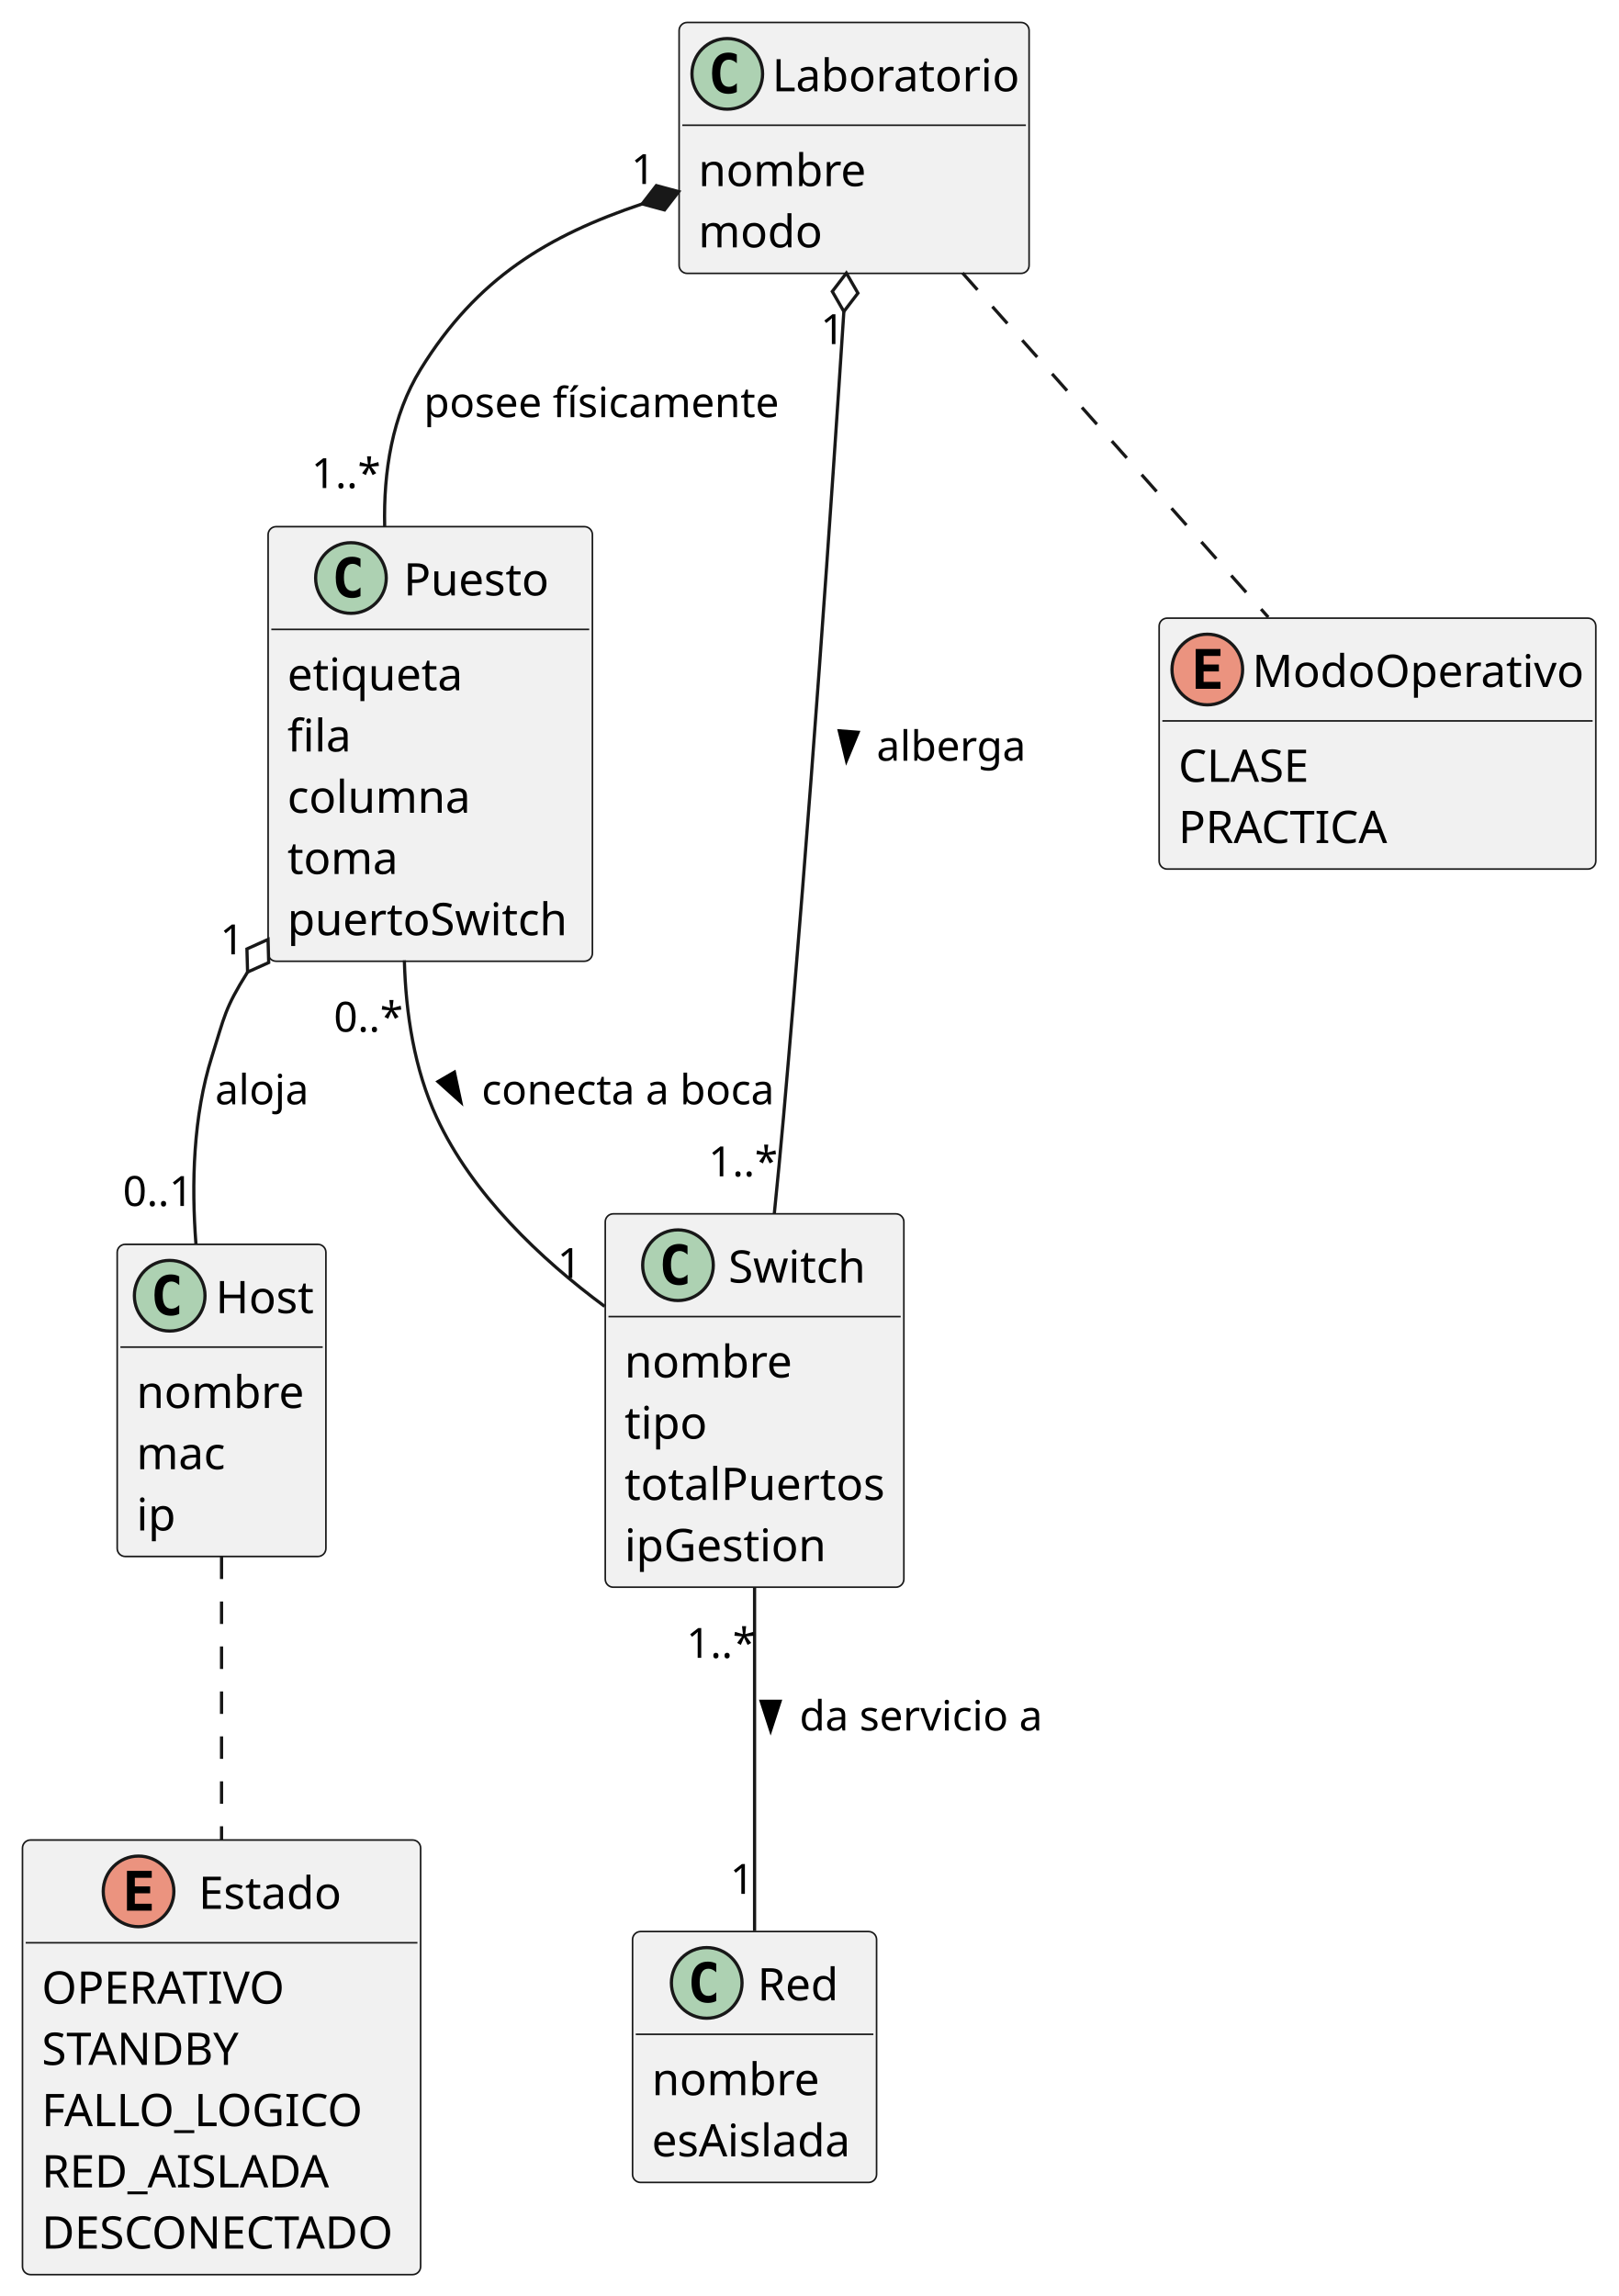
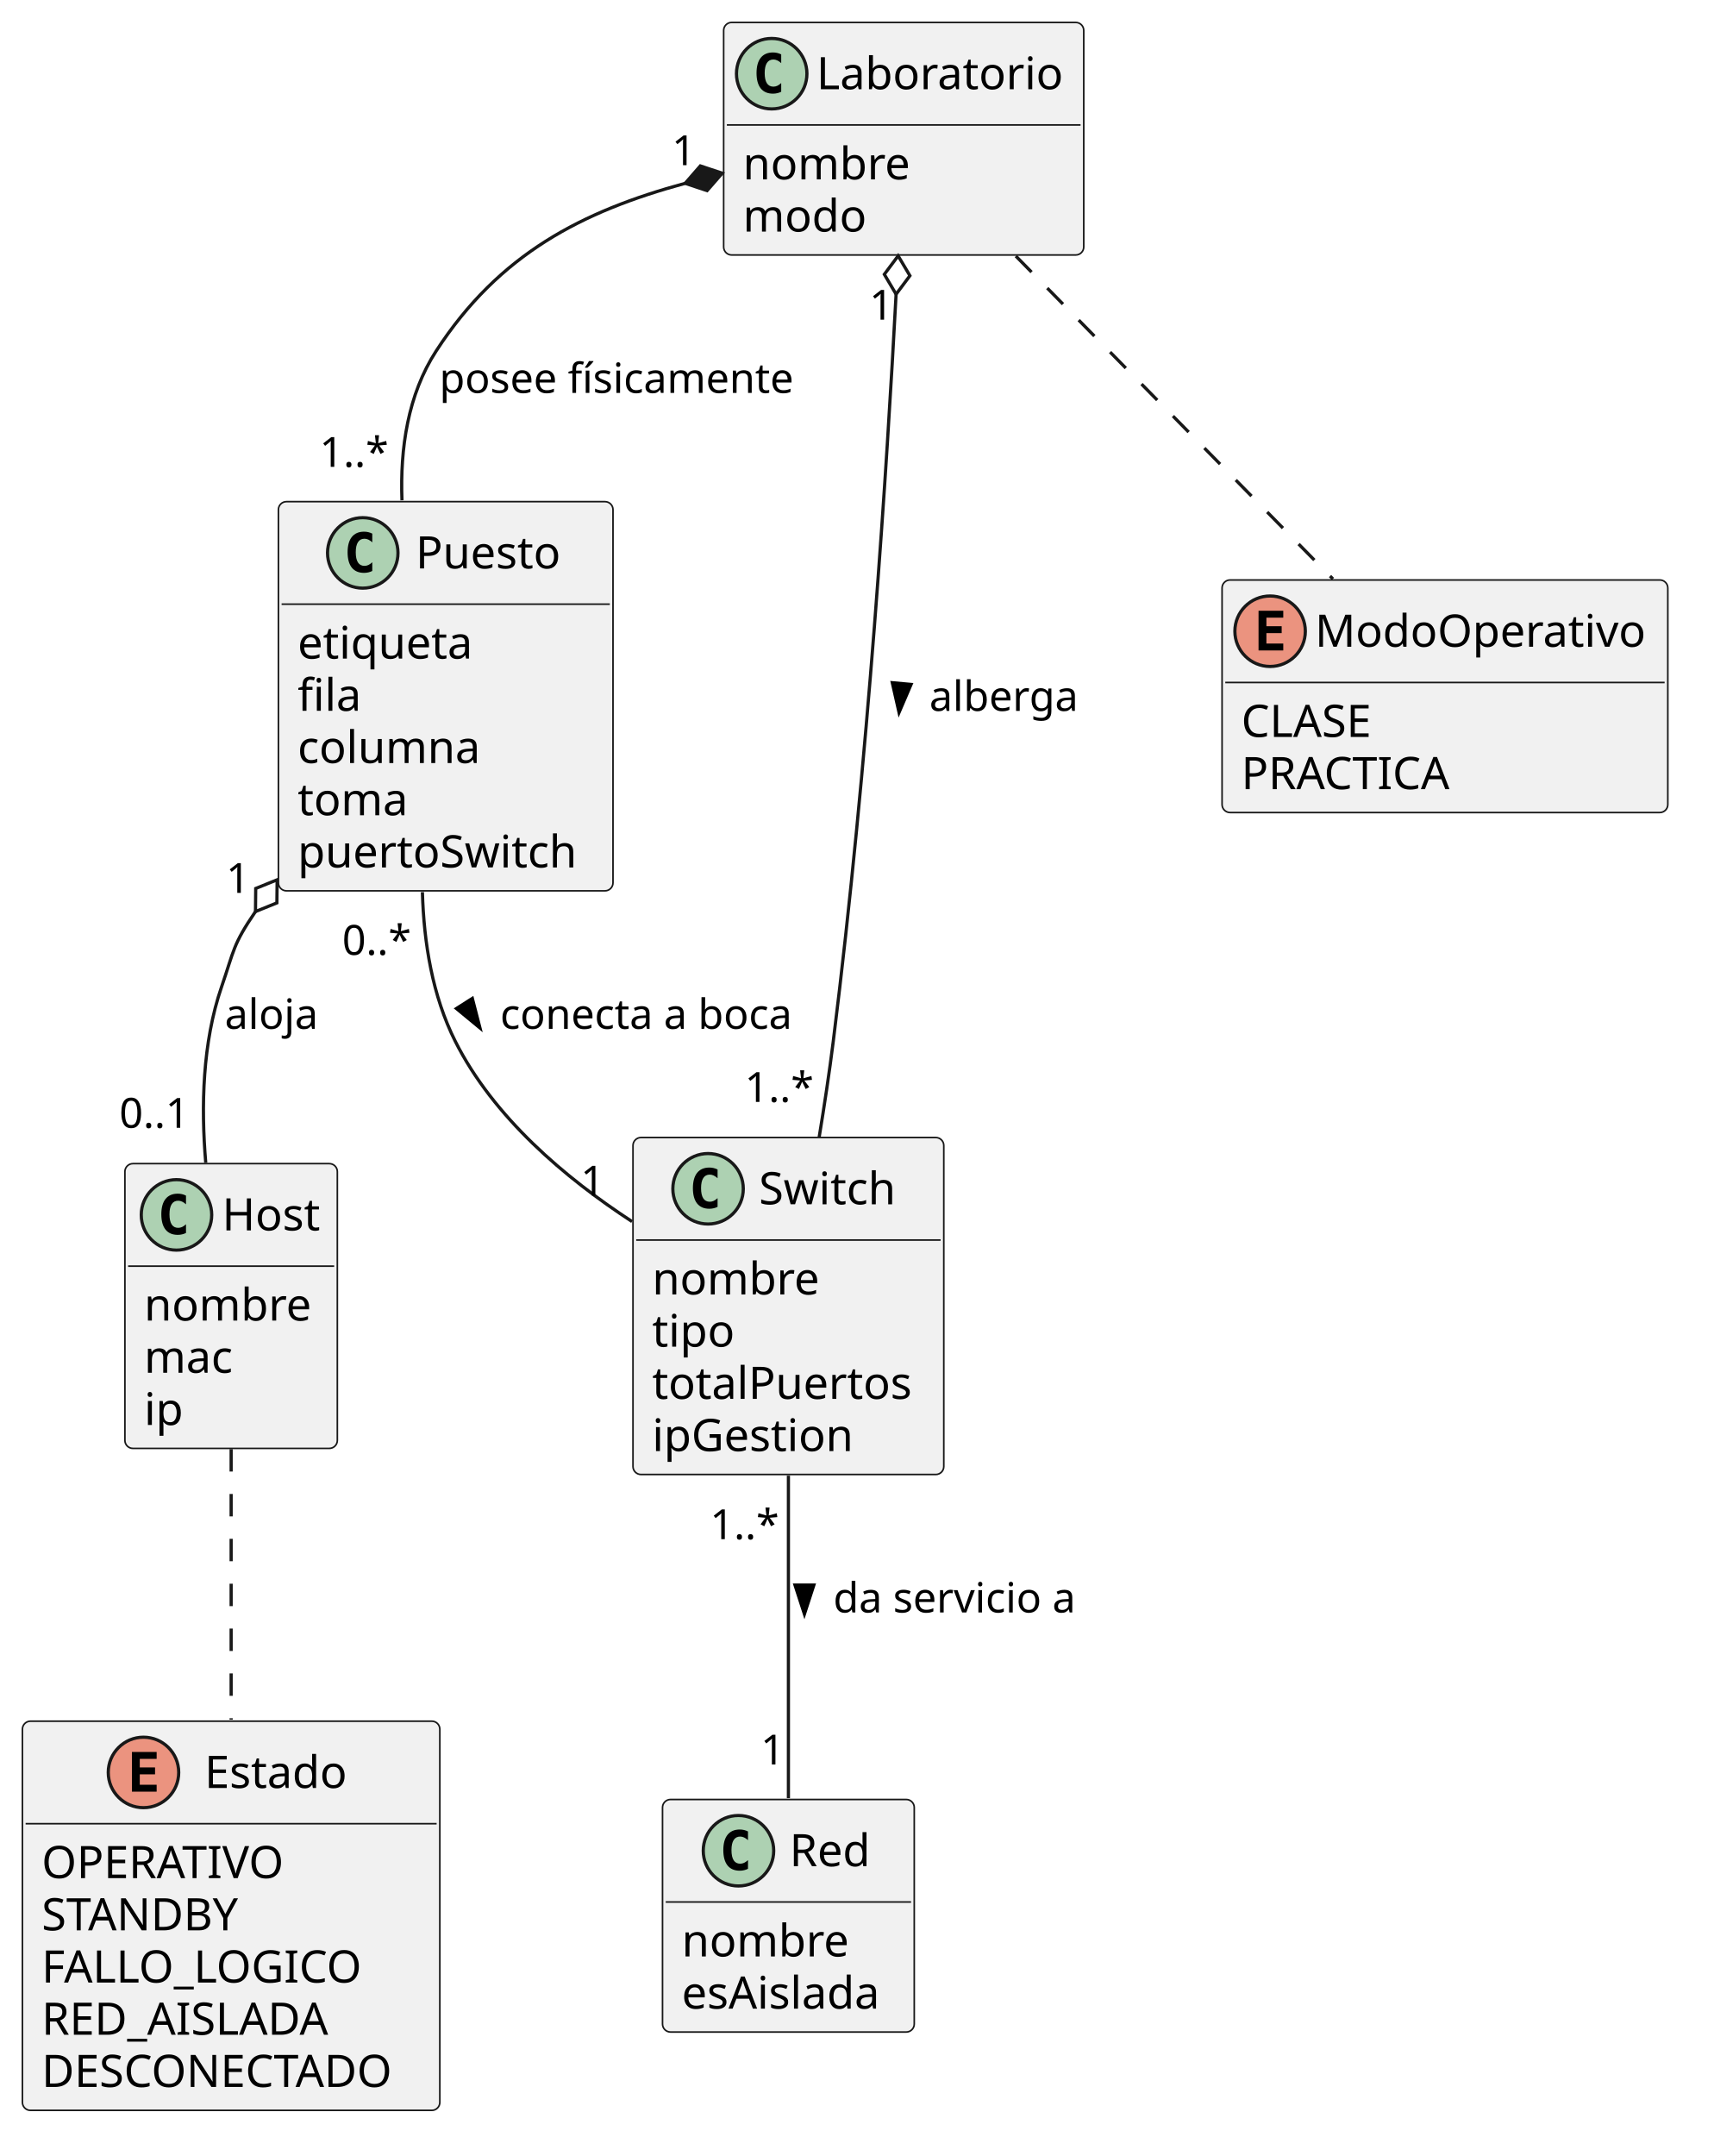
- <svg xmlns="http://www.w3.org/2000/svg" contentStyleType="text/css" height="715px" preserveAspectRatio="none" style="width:504px;height:715px;background:#FFFFFF;" version="1.1" viewBox="0 0 504 715" width="504px" zoomAndPan="magnify">
+ <svg xmlns="http://www.w3.org/2000/svg" version="1.1" data-diagram-type="CLASS" style="width:535px;height:673px;background:#FFFFFF;" width="535px" height="673px" viewBox="0 0 535 673" zoomAndPan="magnify" preserveAspectRatio="none" contentStyleType="text/css">
  <defs />
-   <g>
-     <g id="elem_Laboratorio">
-       <rect codeLine="4" fill="#F1F1F1" height="78.136" id="Laboratorio" rx="2.5" ry="2.5" style="stroke:#181818;stroke-width:0.5;" width="109" x="211.5" y="7" />
-       <ellipse cx="226.5" cy="23" fill="#ADD1B2" rx="11" ry="11" style="stroke:#181818;stroke-width:1.0;" />
-       <path d="M229.469,28.641 Q228.891,28.938 228.25,29.078 Q227.609,29.234 226.906,29.234 Q224.406,29.234 223.078,27.594 Q221.766,25.938 221.766,22.812 Q221.766,19.688 223.078,18.031 Q224.406,16.375 226.906,16.375 Q227.609,16.375 228.25,16.531 Q228.906,16.688 229.469,16.984 L229.469,19.703 Q228.844,19.125 228.25,18.859 Q227.656,18.578 227.031,18.578 Q225.688,18.578 225,19.656 Q224.312,20.719 224.312,22.812 Q224.312,24.906 225,25.984 Q225.688,27.047 227.031,27.047 Q227.656,27.047 228.25,26.781 Q228.844,26.5 229.469,25.922 L229.469,28.641 Z " fill="#000000" />
-       <text fill="#000000" font-family="sans-serif" font-size="14" lengthAdjust="spacing" textLength="77" x="240.5" y="28.432">Laboratorio</text>
-       <line style="stroke:#181818;stroke-width:0.5;" x1="212.5" x2="319.5" y1="39" y2="39" />
-       <text fill="#000000" font-family="sans-serif" font-size="14" lengthAdjust="spacing" textLength="53" x="217.5" y="57.966">nombre</text>
-       <text fill="#000000" font-family="sans-serif" font-size="14" lengthAdjust="spacing" textLength="38" x="217.5" y="77.034">modo</text>
+   <g font-family="sans-serif" lengthAdjust="spacing">
+     <g class="entity" data-qualified-name="Laboratorio" id="ent0001" data-source-line="3">
+       <rect x="225.95" y="7" width="112.432" height="72.594" fill="#F1F1F1" style="stroke:#181818;stroke-width:0.5;" rx="2.5" ry="2.5" />
+       <ellipse cx="240.95" cy="23" rx="11" ry="11" fill="#ADD1B2" style="stroke:#181818;stroke-width:1;" />
+       <path d="M243.919,28.641 Q243.341,28.938 242.7,29.078 Q242.059,29.234 241.356,29.234 Q238.856,29.234 237.528,27.594 Q236.216,25.938 236.216,22.813 Q236.216,19.688 237.528,18.031 Q238.856,16.375 241.356,16.375 Q242.059,16.375 242.7,16.531 Q243.356,16.688 243.919,16.984 L243.919,19.703 Q243.294,19.125 242.7,18.859 Q242.106,18.578 241.481,18.578 Q240.138,18.578 239.45,19.656 Q238.763,20.719 238.763,22.813 Q238.763,24.906 239.45,25.984 Q240.138,27.047 241.481,27.047 Q242.106,27.047 242.7,26.781 Q243.294,26.5 243.919,25.922 L243.919,28.641 Z " fill="#000" />
+       <text x="254.95" y="27.847" fill="#000" font-size="14" textLength="80.432">Laboratorio</text>
+       <line x1="226.95" y1="39" x2="337.382" y2="39" style="stroke:#181818;stroke-width:0.5;" />
+       <text x="231.95" y="55.995" fill="#000" font-size="14" textLength="54.332">nombre</text>
+       <text x="231.95" y="72.292" fill="#000" font-size="14" textLength="39.655">modo</text>
    </g>
-     <g id="elem_Puesto">
-       <rect codeLine="9" fill="#F1F1F1" height="135.34" id="Puesto" rx="2.5" ry="2.5" style="stroke:#181818;stroke-width:0.5;" width="101" x="83.5" y="164" />
-       <ellipse cx="109.3" cy="180" fill="#ADD1B2" rx="11" ry="11" style="stroke:#181818;stroke-width:1.0;" />
-       <path d="M112.269,185.641 Q111.691,185.938 111.05,186.078 Q110.409,186.234 109.706,186.234 Q107.206,186.234 105.878,184.594 Q104.566,182.938 104.566,179.812 Q104.566,176.688 105.878,175.031 Q107.206,173.375 109.706,173.375 Q110.409,173.375 111.05,173.531 Q111.706,173.688 112.269,173.984 L112.269,176.703 Q111.644,176.125 111.05,175.859 Q110.456,175.578 109.831,175.578 Q108.487,175.578 107.8,176.656 Q107.112,177.719 107.112,179.812 Q107.112,181.906 107.8,182.984 Q108.487,184.047 109.831,184.047 Q110.456,184.047 111.05,183.781 Q111.644,183.5 112.269,182.922 L112.269,185.641 Z " fill="#000000" />
-       <text fill="#000000" font-family="sans-serif" font-size="14" lengthAdjust="spacing" textLength="45" x="125.7" y="185.432">Puesto</text>
-       <line style="stroke:#181818;stroke-width:0.5;" x1="84.5" x2="183.5" y1="196" y2="196" />
-       <text fill="#000000" font-family="sans-serif" font-size="14" lengthAdjust="spacing" textLength="56" x="89.5" y="214.966">etiqueta</text>
-       <text fill="#000000" font-family="sans-serif" font-size="14" lengthAdjust="spacing" textLength="21" x="89.5" y="234.034">fila</text>
-       <text fill="#000000" font-family="sans-serif" font-size="14" lengthAdjust="spacing" textLength="58" x="89.5" y="253.102">columna</text>
-       <text fill="#000000" font-family="sans-serif" font-size="14" lengthAdjust="spacing" textLength="34" x="89.5" y="272.17">toma</text>
-       <text fill="#000000" font-family="sans-serif" font-size="14" lengthAdjust="spacing" textLength="89" x="89.5" y="291.238">puertoSwitch</text>
+     <g class="entity" data-qualified-name="Puesto" id="ent0002" data-source-line="8">
+       <rect x="86.93" y="156.59" width="104.47" height="121.484" fill="#F1F1F1" style="stroke:#181818;stroke-width:0.5;" rx="2.5" ry="2.5" />
+       <ellipse cx="113.267" cy="172.59" rx="11" ry="11" fill="#ADD1B2" style="stroke:#181818;stroke-width:1;" />
+       <path d="M116.235,178.231 Q115.657,178.527 115.017,178.668 Q114.376,178.824 113.673,178.824 Q111.173,178.824 109.845,177.184 Q108.532,175.527 108.532,172.402 Q108.532,169.277 109.845,167.621 Q111.173,165.965 113.673,165.965 Q114.376,165.965 115.017,166.121 Q115.673,166.277 116.235,166.574 L116.235,169.293 Q115.61,168.715 115.017,168.449 Q114.423,168.168 113.798,168.168 Q112.454,168.168 111.767,169.246 Q111.079,170.309 111.079,172.402 Q111.079,174.496 111.767,175.574 Q112.454,176.637 113.798,176.637 Q114.423,176.637 115.017,176.371 Q115.61,176.09 116.235,175.512 L116.235,178.231 Z " fill="#000" />
+       <text x="129.786" y="177.437" fill="#000" font-size="14" textLength="47.277">Puesto</text>
+       <line x1="87.93" y1="188.59" x2="190.4" y2="188.59" style="stroke:#181818;stroke-width:0.5;" />
+       <text x="92.93" y="205.585" fill="#000" font-size="14" textLength="58.434">etiqueta</text>
+       <text x="92.93" y="221.882" fill="#000" font-size="14" textLength="21.287">fila</text>
+       <text x="92.93" y="238.179" fill="#000" font-size="14" textLength="60.115">columna</text>
+       <text x="92.93" y="254.476" fill="#000" font-size="14" textLength="36.271">toma</text>
+       <text x="92.93" y="270.773" fill="#000" font-size="14" textLength="92.47">puertoSwitch</text>
    </g>
-     <g id="elem_Host">
-       <rect codeLine="17" fill="#F1F1F1" height="97.204" id="Host" rx="2.5" ry="2.5" style="stroke:#181818;stroke-width:0.5;" width="65" x="36.5" y="387.5" />
-       <ellipse cx="52.85" cy="403.5" fill="#ADD1B2" rx="11" ry="11" style="stroke:#181818;stroke-width:1.0;" />
-       <path d="M55.819,409.141 Q55.241,409.438 54.6,409.578 Q53.959,409.734 53.256,409.734 Q50.756,409.734 49.428,408.094 Q48.116,406.438 48.116,403.312 Q48.116,400.188 49.428,398.531 Q50.756,396.875 53.256,396.875 Q53.959,396.875 54.6,397.031 Q55.256,397.188 55.819,397.484 L55.819,400.203 Q55.194,399.625 54.6,399.359 Q54.006,399.078 53.381,399.078 Q52.038,399.078 51.35,400.156 Q50.663,401.219 50.663,403.312 Q50.663,405.406 51.35,406.484 Q52.038,407.547 53.381,407.547 Q54.006,407.547 54.6,407.281 Q55.194,407 55.819,406.422 L55.819,409.141 Z " fill="#000000" />
-       <text fill="#000000" font-family="sans-serif" font-size="14" lengthAdjust="spacing" textLength="30" x="67.15" y="408.932">Host</text>
-       <line style="stroke:#181818;stroke-width:0.5;" x1="37.5" x2="100.5" y1="419.5" y2="419.5" />
-       <text fill="#000000" font-family="sans-serif" font-size="14" lengthAdjust="spacing" textLength="53" x="42.5" y="438.466">nombre</text>
-       <text fill="#000000" font-family="sans-serif" font-size="14" lengthAdjust="spacing" textLength="28" x="42.5" y="457.534">mac</text>
-       <text fill="#000000" font-family="sans-serif" font-size="14" lengthAdjust="spacing" textLength="13" x="42.5" y="476.602">ip</text>
+     <g class="entity" data-qualified-name="Host" id="ent0003" data-source-line="16">
+       <rect x="39" y="363.23" width="66.332" height="88.891" fill="#F1F1F1" style="stroke:#181818;stroke-width:0.5;" rx="2.5" ry="2.5" />
+       <ellipse cx="55.105" cy="379.23" rx="11" ry="11" fill="#ADD1B2" style="stroke:#181818;stroke-width:1;" />
+       <path d="M58.074,384.871 Q57.496,385.168 56.855,385.308 Q56.215,385.464 55.511,385.464 Q53.011,385.464 51.683,383.824 Q50.371,382.168 50.371,379.043 Q50.371,375.918 51.683,374.261 Q53.011,372.605 55.511,372.605 Q56.215,372.605 56.855,372.761 Q57.511,372.918 58.074,373.214 L58.074,375.933 Q57.449,375.355 56.855,375.089 Q56.261,374.808 55.636,374.808 Q54.293,374.808 53.605,375.886 Q52.918,376.949 52.918,379.043 Q52.918,381.136 53.605,382.214 Q54.293,383.277 55.636,383.277 Q56.261,383.277 56.855,383.011 Q57.449,382.73 58.074,382.152 L58.074,384.871 Z " fill="#000" />
+       <text x="69.351" y="384.077" fill="#000" font-size="14" textLength="31.876">Host</text>
+       <line x1="40" y1="395.23" x2="104.332" y2="395.23" style="stroke:#181818;stroke-width:0.5;" />
+       <text x="45" y="412.225" fill="#000" font-size="14" textLength="54.332">nombre</text>
+       <text x="45" y="428.522" fill="#000" font-size="14" textLength="29.914">mac</text>
+       <text x="45" y="444.819" fill="#000" font-size="14" textLength="12.776">ip</text>
    </g>
-     <g id="elem_Switch">
-       <rect codeLine="23" fill="#F1F1F1" height="116.272" id="Switch" rx="2.5" ry="2.5" style="stroke:#181818;stroke-width:0.5;" width="93" x="188.5" y="378" />
-       <ellipse cx="211.15" cy="394" fill="#ADD1B2" rx="11" ry="11" style="stroke:#181818;stroke-width:1.0;" />
-       <path d="M214.119,399.641 Q213.541,399.938 212.9,400.078 Q212.259,400.234 211.556,400.234 Q209.056,400.234 207.728,398.594 Q206.416,396.938 206.416,393.812 Q206.416,390.688 207.728,389.031 Q209.056,387.375 211.556,387.375 Q212.259,387.375 212.9,387.531 Q213.556,387.688 214.119,387.984 L214.119,390.703 Q213.494,390.125 212.9,389.859 Q212.306,389.578 211.681,389.578 Q210.338,389.578 209.65,390.656 Q208.963,391.719 208.963,393.812 Q208.963,395.906 209.65,396.984 Q210.338,398.047 211.681,398.047 Q212.306,398.047 212.9,397.781 Q213.494,397.5 214.119,396.922 L214.119,399.641 Z " fill="#000000" />
-       <text fill="#000000" font-family="sans-serif" font-size="14" lengthAdjust="spacing" textLength="44" x="226.85" y="399.432">Switch</text>
-       <line style="stroke:#181818;stroke-width:0.5;" x1="189.5" x2="280.5" y1="410" y2="410" />
-       <text fill="#000000" font-family="sans-serif" font-size="14" lengthAdjust="spacing" textLength="53" x="194.5" y="428.966">nombre</text>
-       <text fill="#000000" font-family="sans-serif" font-size="14" lengthAdjust="spacing" textLength="26" x="194.5" y="448.034">tipo</text>
-       <text fill="#000000" font-family="sans-serif" font-size="14" lengthAdjust="spacing" textLength="81" x="194.5" y="467.102">totalPuertos</text>
-       <text fill="#000000" font-family="sans-serif" font-size="14" lengthAdjust="spacing" textLength="64" x="194.5" y="486.17">ipGestion</text>
+     <g class="entity" data-qualified-name="Switch" id="ent0004" data-source-line="22">
+       <rect x="197.64" y="355.08" width="97.046" height="105.188" fill="#F1F1F1" style="stroke:#181818;stroke-width:0.5;" rx="2.5" ry="2.5" />
+       <ellipse cx="221.082" cy="371.08" rx="11" ry="11" fill="#ADD1B2" style="stroke:#181818;stroke-width:1;" />
+       <path d="M224.051,376.721 Q223.473,377.018 222.832,377.158 Q222.191,377.314 221.488,377.314 Q218.988,377.314 217.66,375.674 Q216.348,374.018 216.348,370.893 Q216.348,367.768 217.66,366.111 Q218.988,364.455 221.488,364.455 Q222.191,364.455 222.832,364.611 Q223.488,364.768 224.051,365.064 L224.051,367.783 Q223.426,367.205 222.832,366.939 Q222.238,366.658 221.613,366.658 Q220.269,366.658 219.582,367.736 Q218.894,368.799 218.894,370.893 Q218.894,372.986 219.582,374.064 Q220.269,375.127 221.613,375.127 Q222.238,375.127 222.832,374.861 Q223.426,374.58 224.051,374.002 L224.051,376.721 Z " fill="#000" />
+       <text x="236.958" y="375.927" fill="#000" font-size="14" textLength="46.286">Switch</text>
+       <line x1="198.64" y1="387.08" x2="293.686" y2="387.08" style="stroke:#181818;stroke-width:0.5;" />
+       <text x="203.64" y="404.075" fill="#000" font-size="14" textLength="54.332">nombre</text>
+       <text x="203.64" y="420.372" fill="#000" font-size="14" textLength="26.831">tipo</text>
+       <text x="203.64" y="436.669" fill="#000" font-size="14" textLength="85.046">totalPuertos</text>
+       <text x="203.64" y="452.966" fill="#000" font-size="14" textLength="66.35">ipGestion</text>
    </g>
-     <g id="elem_Red">
-       <rect codeLine="30" fill="#F1F1F1" height="78.136" id="Red" rx="2.5" ry="2.5" style="stroke:#181818;stroke-width:0.5;" width="76" x="197" y="601.5" />
-       <ellipse cx="220.1" cy="617.5" fill="#ADD1B2" rx="11" ry="11" style="stroke:#181818;stroke-width:1.0;" />
-       <path d="M223.069,623.141 Q222.491,623.438 221.85,623.578 Q221.209,623.734 220.506,623.734 Q218.006,623.734 216.678,622.094 Q215.366,620.438 215.366,617.312 Q215.366,614.188 216.678,612.531 Q218.006,610.875 220.506,610.875 Q221.209,610.875 221.85,611.031 Q222.506,611.188 223.069,611.484 L223.069,614.203 Q222.444,613.625 221.85,613.359 Q221.256,613.078 220.631,613.078 Q219.287,613.078 218.6,614.156 Q217.912,615.219 217.912,617.312 Q217.912,619.406 218.6,620.484 Q219.287,621.547 220.631,621.547 Q221.256,621.547 221.85,621.281 Q222.444,621 223.069,620.422 L223.069,623.141 Z " fill="#000000" />
-       <text fill="#000000" font-family="sans-serif" font-size="14" lengthAdjust="spacing" textLength="26" x="235.9" y="622.932">Red</text>
-       <line style="stroke:#181818;stroke-width:0.5;" x1="198" x2="272" y1="633.5" y2="633.5" />
-       <text fill="#000000" font-family="sans-serif" font-size="14" lengthAdjust="spacing" textLength="53" x="203" y="652.466">nombre</text>
-       <text fill="#000000" font-family="sans-serif" font-size="14" lengthAdjust="spacing" textLength="64" x="203" y="671.534">esAislada</text>
+     <g class="entity" data-qualified-name="Red" id="ent0005" data-source-line="29">
+       <rect x="206.86" y="561.71" width="78.603" height="72.594" fill="#F1F1F1" style="stroke:#181818;stroke-width:0.5;" rx="2.5" ry="2.5" />
+       <ellipse cx="230.579" cy="577.71" rx="11" ry="11" fill="#ADD1B2" style="stroke:#181818;stroke-width:1;" />
+       <path d="M233.548,583.351 Q232.969,583.648 232.329,583.788 Q231.688,583.944 230.985,583.944 Q228.485,583.944 227.157,582.304 Q225.844,580.648 225.844,577.523 Q225.844,574.398 227.157,572.741 Q228.485,571.085 230.985,571.085 Q231.688,571.085 232.329,571.241 Q232.985,571.398 233.548,571.694 L233.548,574.413 Q232.923,573.835 232.329,573.569 Q231.735,573.288 231.11,573.288 Q229.766,573.288 229.079,574.366 Q228.391,575.429 228.391,577.523 Q228.391,579.616 229.079,580.694 Q229.766,581.757 231.11,581.757 Q231.735,581.757 232.329,581.491 Q232.923,581.21 233.548,580.632 L233.548,583.351 Z " fill="#000" />
+       <text x="246.516" y="582.557" fill="#000" font-size="14" textLength="27.228">Red</text>
+       <line x1="207.86" y1="593.71" x2="284.463" y2="593.71" style="stroke:#181818;stroke-width:0.5;" />
+       <text x="212.86" y="610.705" fill="#000" font-size="14" textLength="54.332">nombre</text>
+       <text x="212.86" y="627.002" fill="#000" font-size="14" textLength="66.603">esAislada</text>
    </g>
-     <g id="elem_ModoOperativo">
-       <rect codeLine="35" fill="#F1F1F1" height="78.136" id="ModoOperativo" rx="2.5" ry="2.5" style="stroke:#181818;stroke-width:0.5;" width="136" x="361" y="192.5" />
-       <ellipse cx="376" cy="208.5" fill="#EB937F" rx="11" ry="11" style="stroke:#181818;stroke-width:1.0;" />
-       <path d="M380.109,214.5 L372.391,214.5 L372.391,202.109 L380.109,202.109 L380.109,204.266 L374.844,204.266 L374.844,206.938 L379.609,206.938 L379.609,209.094 L374.844,209.094 L374.844,212.344 L380.109,212.344 L380.109,214.5 Z " fill="#000000" />
-       <text fill="#000000" font-family="sans-serif" font-size="14" lengthAdjust="spacing" textLength="104" x="390" y="213.932">ModoOperativo</text>
-       <line style="stroke:#181818;stroke-width:0.5;" x1="362" x2="496" y1="224.5" y2="224.5" />
-       <text fill="#000000" font-family="sans-serif" font-size="14" lengthAdjust="spacing" textLength="41" x="367" y="243.466">CLASE</text>
-       <text fill="#000000" font-family="sans-serif" font-size="14" lengthAdjust="spacing" textLength="66" x="367" y="262.534">PRACTICA</text>
+     <g class="entity" data-qualified-name="ModoOperativo" id="ent0006" data-source-line="34">
+       <rect x="381.57" y="181.04" width="139.181" height="72.594" fill="#F1F1F1" style="stroke:#181818;stroke-width:0.5;" rx="2.5" ry="2.5" />
+       <ellipse cx="396.57" cy="197.04" rx="11" ry="11" fill="#EB937F" style="stroke:#181818;stroke-width:1;" />
+       <path d="M400.679,203.04 L392.961,203.04 L392.961,190.649 L400.679,190.649 L400.679,192.806 L395.414,192.806 L395.414,195.478 L400.179,195.478 L400.179,197.634 L395.414,197.634 L395.414,200.884 L400.679,200.884 L400.679,203.04 Z " fill="#000" />
+       <text x="410.57" y="201.887" fill="#000" font-size="14" textLength="107.181">ModoOperativo</text>
+       <line x1="382.57" y1="213.04" x2="519.751" y2="213.04" style="stroke:#181818;stroke-width:0.5;" />
+       <text x="387.57" y="230.035" fill="#000" font-size="14" textLength="44.885">CLASE</text>
+       <text x="387.57" y="246.332" fill="#000" font-size="14" textLength="69.556">PRACTICA</text>
    </g>
-     <g id="elem_Estado">
-       <rect codeLine="40" fill="#F1F1F1" height="135.34" id="Estado" rx="2.5" ry="2.5" style="stroke:#181818;stroke-width:0.5;" width="124" x="7" y="573" />
-       <ellipse cx="43.15" cy="589" fill="#EB937F" rx="11" ry="11" style="stroke:#181818;stroke-width:1.0;" />
-       <path d="M47.259,595 L39.541,595 L39.541,582.609 L47.259,582.609 L47.259,584.766 L41.994,584.766 L41.994,587.438 L46.759,587.438 L46.759,589.594 L41.994,589.594 L41.994,592.844 L47.259,592.844 L47.259,595 Z " fill="#000000" />
-       <text fill="#000000" font-family="sans-serif" font-size="14" lengthAdjust="spacing" textLength="45" x="61.85" y="594.432">Estado</text>
-       <line style="stroke:#181818;stroke-width:0.5;" x1="8" x2="130" y1="605" y2="605" />
-       <text fill="#000000" font-family="sans-serif" font-size="14" lengthAdjust="spacing" textLength="77" x="13" y="623.966">OPERATIVO</text>
-       <text fill="#000000" font-family="sans-serif" font-size="14" lengthAdjust="spacing" textLength="63" x="13" y="643.034">STANDBY</text>
-       <text fill="#000000" font-family="sans-serif" font-size="14" lengthAdjust="spacing" textLength="100" x="13" y="662.102">FALLO_LOGICO</text>
-       <text fill="#000000" font-family="sans-serif" font-size="14" lengthAdjust="spacing" textLength="90" x="13" y="681.17">RED_AISLADA</text>
-       <text fill="#000000" font-family="sans-serif" font-size="14" lengthAdjust="spacing" textLength="112" x="13" y="700.238">DESCONECTADO</text>
+     <g class="entity" data-qualified-name="Estado" id="ent0007" data-source-line="39">
+       <rect x="7" y="537.27" width="130.33" height="121.484" fill="#F1F1F1" style="stroke:#181818;stroke-width:0.5;" rx="2.5" ry="2.5" />
+       <ellipse cx="44.801" cy="553.27" rx="11" ry="11" fill="#EB937F" style="stroke:#181818;stroke-width:1;" />
+       <path d="M48.911,559.27 L41.192,559.27 L41.192,546.879 L48.911,546.879 L48.911,549.036 L43.645,549.036 L43.645,551.708 L48.411,551.708 L48.411,553.864 L43.645,553.864 L43.645,557.114 L48.911,557.114 L48.911,559.27 Z " fill="#000" />
+       <text x="63.868" y="558.117" fill="#000" font-size="14" textLength="47.66">Estado</text>
+       <line x1="8" y1="569.27" x2="136.33" y2="569.27" style="stroke:#181818;stroke-width:0.5;" />
+       <text x="13" y="586.265" fill="#000" font-size="14" textLength="80.89">OPERATIVO</text>
+       <text x="13" y="602.562" fill="#000" font-size="14" textLength="66.425">STANDBY</text>
+       <text x="13" y="618.859" fill="#000" font-size="14" textLength="105.841">FALLO_LOGICO</text>
+       <text x="13" y="635.156" fill="#000" font-size="14" textLength="96.681">RED_AISLADA</text>
+       <text x="13" y="651.453" fill="#000" font-size="14" textLength="118.33">DESCONECTADO</text>
    </g>
-     <g id="link_Laboratorio_ModoOperativo">
-       <path codeLine="48" d="M299.77,85.02 C327.66,116.41 367.04,160.75 394.99,192.21 " fill="none" id="Laboratorio-ModoOperativo" style="stroke:#181818;stroke-width:1.0;stroke-dasharray:7.0,7.0;" />
+     <g class="link" data-entity-1="ent0001" data-entity-2="ent0006" id="lnk8" data-source-line="47" data-link-type="association">
+       <path d="M317.18,79.94 C346.19,109.47 387.2,151.22 416.19,180.73" style="stroke:#181818;stroke-width:1;stroke-dasharray:7,7;" fill="none" id="Laboratorio-ModoOperativo" codeLine="47" />
    </g>
-     <g id="link_Host_Estado">
-       <path codeLine="49" d="M69,484.73 C69,511.04 69,544.12 69,572.93 " fill="none" id="Host-Estado" style="stroke:#181818;stroke-width:1.0;stroke-dasharray:7.0,7.0;" />
+     <g class="link" data-entity-1="ent0003" data-entity-2="ent0007" id="lnk9" data-source-line="48" data-link-type="association">
+       <path d="M72.17,452.35 C72.17,477.45 72.17,509.35 72.17,536.8" style="stroke:#181818;stroke-width:1;stroke-dasharray:7,7;" fill="none" id="Host-Estado" codeLine="48" />
    </g>
-     <g id="link_Laboratorio_Puesto">
-       <path codeLine="51" d="M199.998,63.501 C170.728,73.361 148.55,86.51 131,115 C122.11,129.43 119.42,146.92 119.8,163.87 " fill="none" id="Laboratorio-backto-Puesto" style="stroke:#181818;stroke-width:1.0;" />
-       <polygon fill="#181818" points="211.37,59.67,204.407,57.795,199.998,63.501,206.961,65.376,211.37,59.67" style="stroke:#181818;stroke-width:1.0;" />
-       <text fill="#000000" font-family="sans-serif" font-size="13" lengthAdjust="spacing" textLength="107" x="132" y="129.897">posee físicamente</text>
-       <text fill="#000000" font-family="sans-serif" font-size="13" lengthAdjust="spacing" textLength="7" x="196.559" y="57.3">1</text>
-       <text fill="#000000" font-family="sans-serif" font-size="13" lengthAdjust="spacing" textLength="20" x="97.002" y="151.986">1..*</text>
+     <g class="link" data-entity-1="ent0001" data-entity-2="ent0002" id="lnk10" data-source-line="50" data-link-type="composition">
+       <path d="M213.932,57.224 C181.852,65.964 155.87,79.19 136.17,109.59 C127.34,123.21 124.9,139.98 125.51,156.17" style="stroke:#181818;stroke-width:1;" fill="none" id="Laboratorio-backto-Puesto" codeLine="50" />
+       <polygon points="225.51,54.07,218.67,51.788,213.932,57.224,220.772,59.507,225.51,54.07" fill="#181818" style="stroke:#181818;stroke-width:1;stroke-linejoin:miter;stroke-miterlimit:10;" />
+       <text x="137.17" y="122.657" fill="#000" font-size="13" textLength="118.79">posee físicamente</text>
+       <text x="209.756" y="51.565" fill="#000" font-size="13">1</text>
+       <text x="99.761" y="145.734" fill="#000" font-size="13" textLength="23.036">1..*</text>
    </g>
-     <g id="link_Laboratorio_Switch">
-       <path codeLine="52" d="M262.812,97.015 C259.103,154.155 252.34,253.53 244,348 C243.15,357.68 242.16,367.96 241.15,377.93 " fill="none" id="Laboratorio-backto-Switch" style="stroke:#181818;stroke-width:1.0;" />
-       <polygon fill="none" points="263.59,85.04,259.21,90.768,262.812,97.015,267.193,91.287,263.59,85.04" style="stroke:#181818;stroke-width:1.0;" />
-       <polygon fill="#000000" points="263.616,236.838,267.241,228.046,261.381,227.594,263.616,236.838" style="stroke:#000000;stroke-width:1.0;" />
-       <text fill="#000000" font-family="sans-serif" font-size="13" lengthAdjust="spacing" textLength="45" x="273" y="236.897">alberga</text>
-       <text fill="#000000" font-family="sans-serif" font-size="13" lengthAdjust="spacing" textLength="7" x="255.574" y="107.157">1</text>
-       <text fill="#000000" font-family="sans-serif" font-size="13" lengthAdjust="spacing" textLength="20" x="220.657" y="366.326">1..*</text>
+     <g class="link" data-entity-1="ent0001" data-entity-2="ent0004" id="lnk11" data-source-line="51" data-link-type="aggregation">
+       <path d="M279.79,91.843 C276.94,145.243 271.12,237.26 260.17,325.08 C258.96,334.78 257.4,345.08 255.77,354.98" style="stroke:#181818;stroke-width:1;" fill="none" id="Laboratorio-backto-Switch" codeLine="51" />
+       <polygon points="280.43,79.86,276.116,85.638,279.79,91.843,284.105,86.065,280.43,79.86" fill="none" style="stroke:#181818;stroke-width:1;stroke-linejoin:miter;stroke-miterlimit:10;" />
+       <polygon points="280.715,222.386,284.464,213.645,278.611,213.111,280.715,222.386" fill="#000" style="stroke:#000;stroke-width:1;stroke-linejoin:miter;stroke-miterlimit:10;" />
+       <text x="290.17" y="221.907" fill="#000" font-size="13" textLength="49.391">alberga</text>
+       <text x="271.432" y="99.787" fill="#000" font-size="13">1</text>
+       <text x="232.518" y="343.967" fill="#000" font-size="13" textLength="23.036">1..*</text>
    </g>
-     <g id="link_Puesto_Switch">
-       <path codeLine="54" d="M125.93,299.06 C126.37,315.65 129.05,332.99 136,348 C147.1,371.98 168.34,392.03 188.3,406.82 " fill="none" id="Puesto-Switch" style="stroke:#181818;stroke-width:1.0;" />
-       <polygon fill="#000000" points="143.505,343.18,141.517,333.88,136.43,336.824,143.505,343.18" style="stroke:#000000;stroke-width:1.0;" />
-       <text fill="#000000" font-family="sans-serif" font-size="13" lengthAdjust="spacing" textLength="89" x="150" y="343.897">conecta a boca</text>
-       <text fill="#000000" font-family="sans-serif" font-size="13" lengthAdjust="spacing" textLength="20" x="103.954" y="321.296">0..*</text>
-       <text fill="#000000" font-family="sans-serif" font-size="13" lengthAdjust="spacing" textLength="7" x="173.613" y="397.981">1</text>
+     <g class="link" data-entity-1="ent0002" data-entity-2="ent0004" id="lnk12" data-source-line="53" data-link-type="association">
+       <path d="M131.89,278.48 C132.33,294.32 135.03,310.92 142.17,325.08 C154.09,348.75 176.43,367.67 197.35,381.31" style="stroke:#181818;stroke-width:1;" fill="none" id="Puesto-Switch" codeLine="53" />
+       <polygon points="149.855,320.864,147.477,311.656,142.519,314.812,149.855,320.864" fill="#000" style="stroke:#000;stroke-width:1;stroke-linejoin:miter;stroke-miterlimit:10;" />
+       <text x="156.17" y="321.147" fill="#000" font-size="13" textLength="99.1">conecta a boca</text>
+       <text x="106.838" y="298.063" fill="#000" font-size="13" textLength="23.036">0..*</text>
+       <text x="181.284" y="373.202" fill="#000" font-size="13">1</text>
    </g>
-     <g id="link_Puesto_Host">
-       <path codeLine="55" d="M77.106,302.717 C69.916,314.188 69.99,316.4 66,329 C60.13,347.52 59.61,368.77 61.02,387.37 " fill="none" id="Puesto-backto-Host" style="stroke:#181818;stroke-width:1.0;" />
-       <polygon fill="none" points="83.48,292.55,76.904,295.509,77.106,302.717,83.682,299.758,83.48,292.55" style="stroke:#181818;stroke-width:1.0;" />
-       <text fill="#000000" font-family="sans-serif" font-size="13" lengthAdjust="spacing" textLength="28" x="67" y="343.897">aloja</text>
-       <text fill="#000000" font-family="sans-serif" font-size="13" lengthAdjust="spacing" textLength="7" x="68.546" y="297.192">1</text>
-       <text fill="#000000" font-family="sans-serif" font-size="13" lengthAdjust="spacing" textLength="20" x="38.267" y="375.557">0..1</text>
+     <g class="link" data-entity-1="ent0002" data-entity-2="ent0003" id="lnk13" data-source-line="54" data-link-type="aggregation">
+       <path d="M79.769,284.544 C72.649,294.984 73.18,296.4 69.17,308.08 C63.21,325.41 62.75,345.47 64.24,362.96" style="stroke:#181818;stroke-width:1;" fill="none" id="Puesto-backto-Host" codeLine="54" />
+       <polygon points="86.53,274.63,79.845,277.333,79.769,284.544,86.454,281.841,86.53,274.63" fill="none" style="stroke:#181818;stroke-width:1;stroke-linejoin:miter;stroke-miterlimit:10;" />
+       <text x="70.17" y="321.147" fill="#000" font-size="13" textLength="31.11">aloja</text>
+       <text x="70.585" y="278.709" fill="#000" font-size="13">1</text>
+       <text x="37.251" y="352.042" fill="#000" font-size="13" textLength="24.807">0..1</text>
    </g>
-     <g id="link_Switch_Red">
-       <path codeLine="57" d="M235,494.22 C235,528.48 235,571.11 235,601.31 " fill="none" id="Switch-Red" style="stroke:#181818;stroke-width:1.0;" />
-       <polygon fill="#000000" points="240,538.853,242.939,529.808,237.061,529.808,240,538.853" style="stroke:#000000;stroke-width:1.0;" />
-       <text fill="#000000" font-family="sans-serif" font-size="13" lengthAdjust="spacing" textLength="73" x="249" y="538.897">da servicio a</text>
-       <text fill="#000000" font-family="sans-serif" font-size="13" lengthAdjust="spacing" textLength="20" x="213.781" y="516.275">1..*</text>
-       <text fill="#000000" font-family="sans-serif" font-size="13" lengthAdjust="spacing" textLength="7" x="227.377" y="589.763">1</text>
+     <g class="link" data-entity-1="ent0004" data-entity-2="ent0005" id="lnk14" data-source-line="56" data-link-type="association">
+       <path d="M246.17,460.63 C246.17,492.64 246.17,532.86 246.17,561.3" style="stroke:#181818;stroke-width:1;" fill="none" id="Switch-Red" codeLine="56" />
+       <polygon points="251.17,503.836,254.109,494.791,248.231,494.791,251.17,503.836" fill="#000" style="stroke:#000;stroke-width:1;stroke-linejoin:miter;stroke-miterlimit:10;" />
+       <text x="260.17" y="503.337" fill="#000" font-size="13" textLength="82.583">da servicio a</text>
+       <text x="221.7" y="480.451" fill="#000" font-size="13" textLength="23.036">1..*</text>
+       <text x="237.507" y="550.78" fill="#000" font-size="13">1</text>
    </g>
  </g>
</svg>
